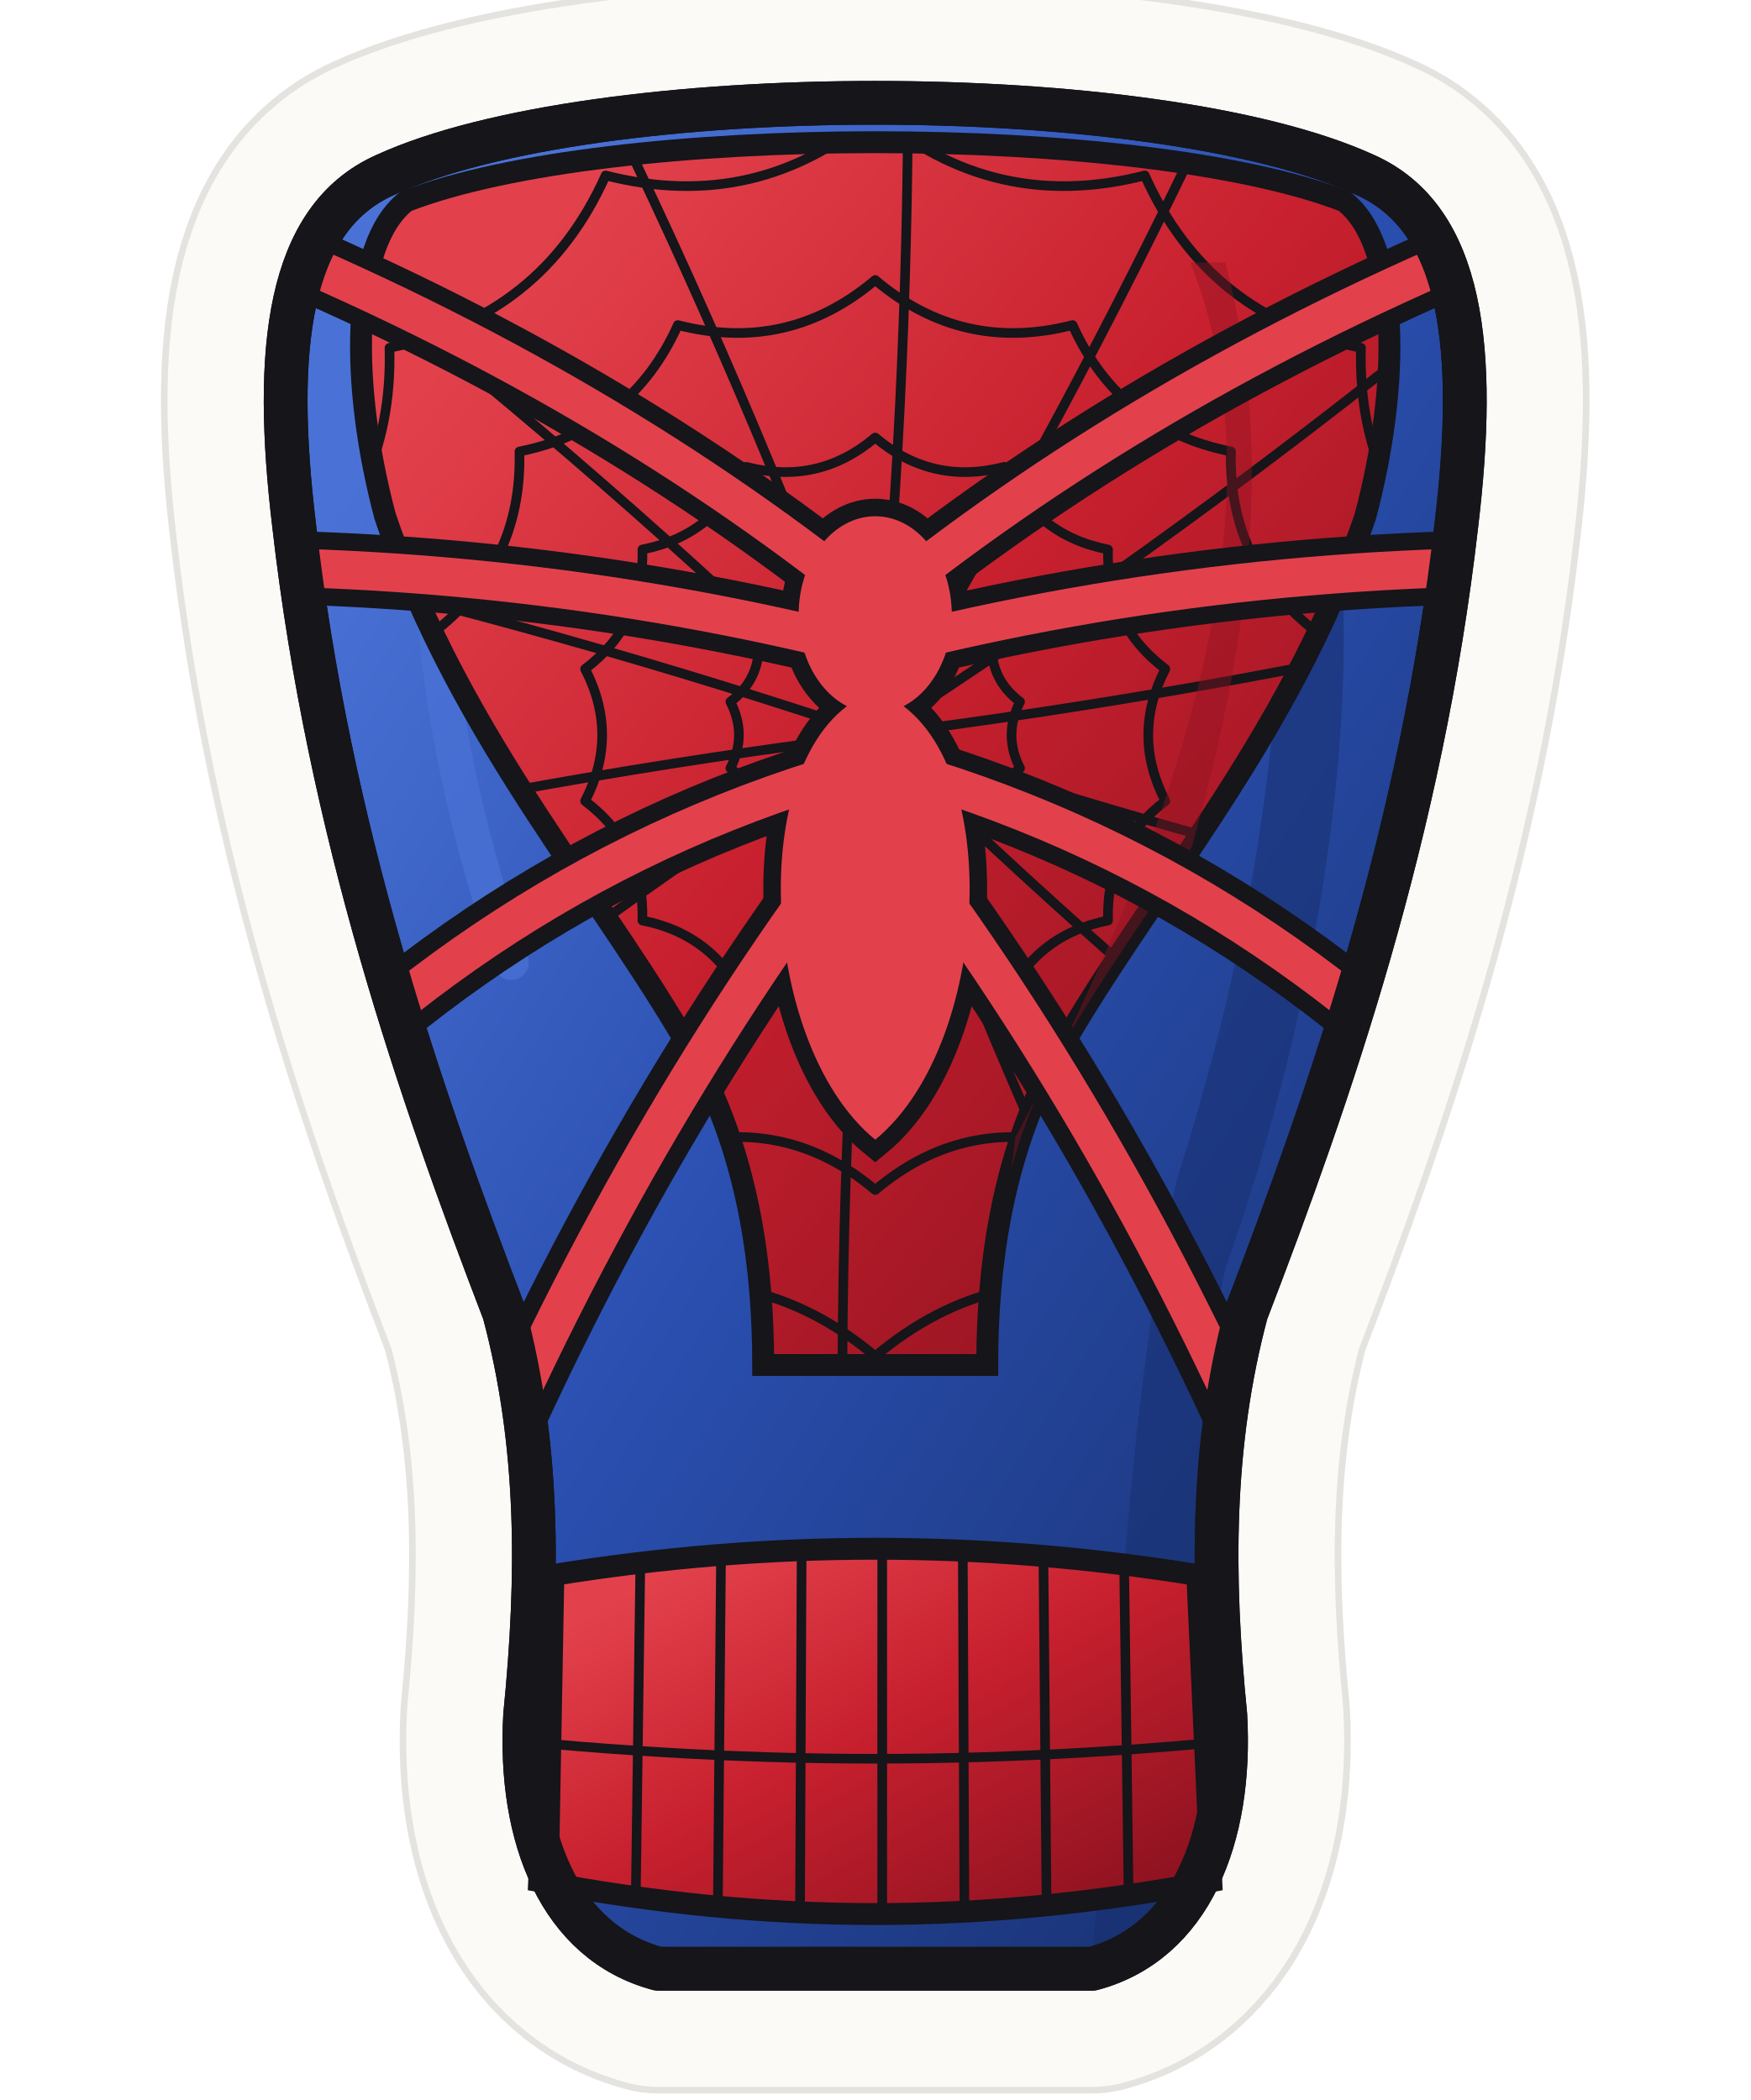
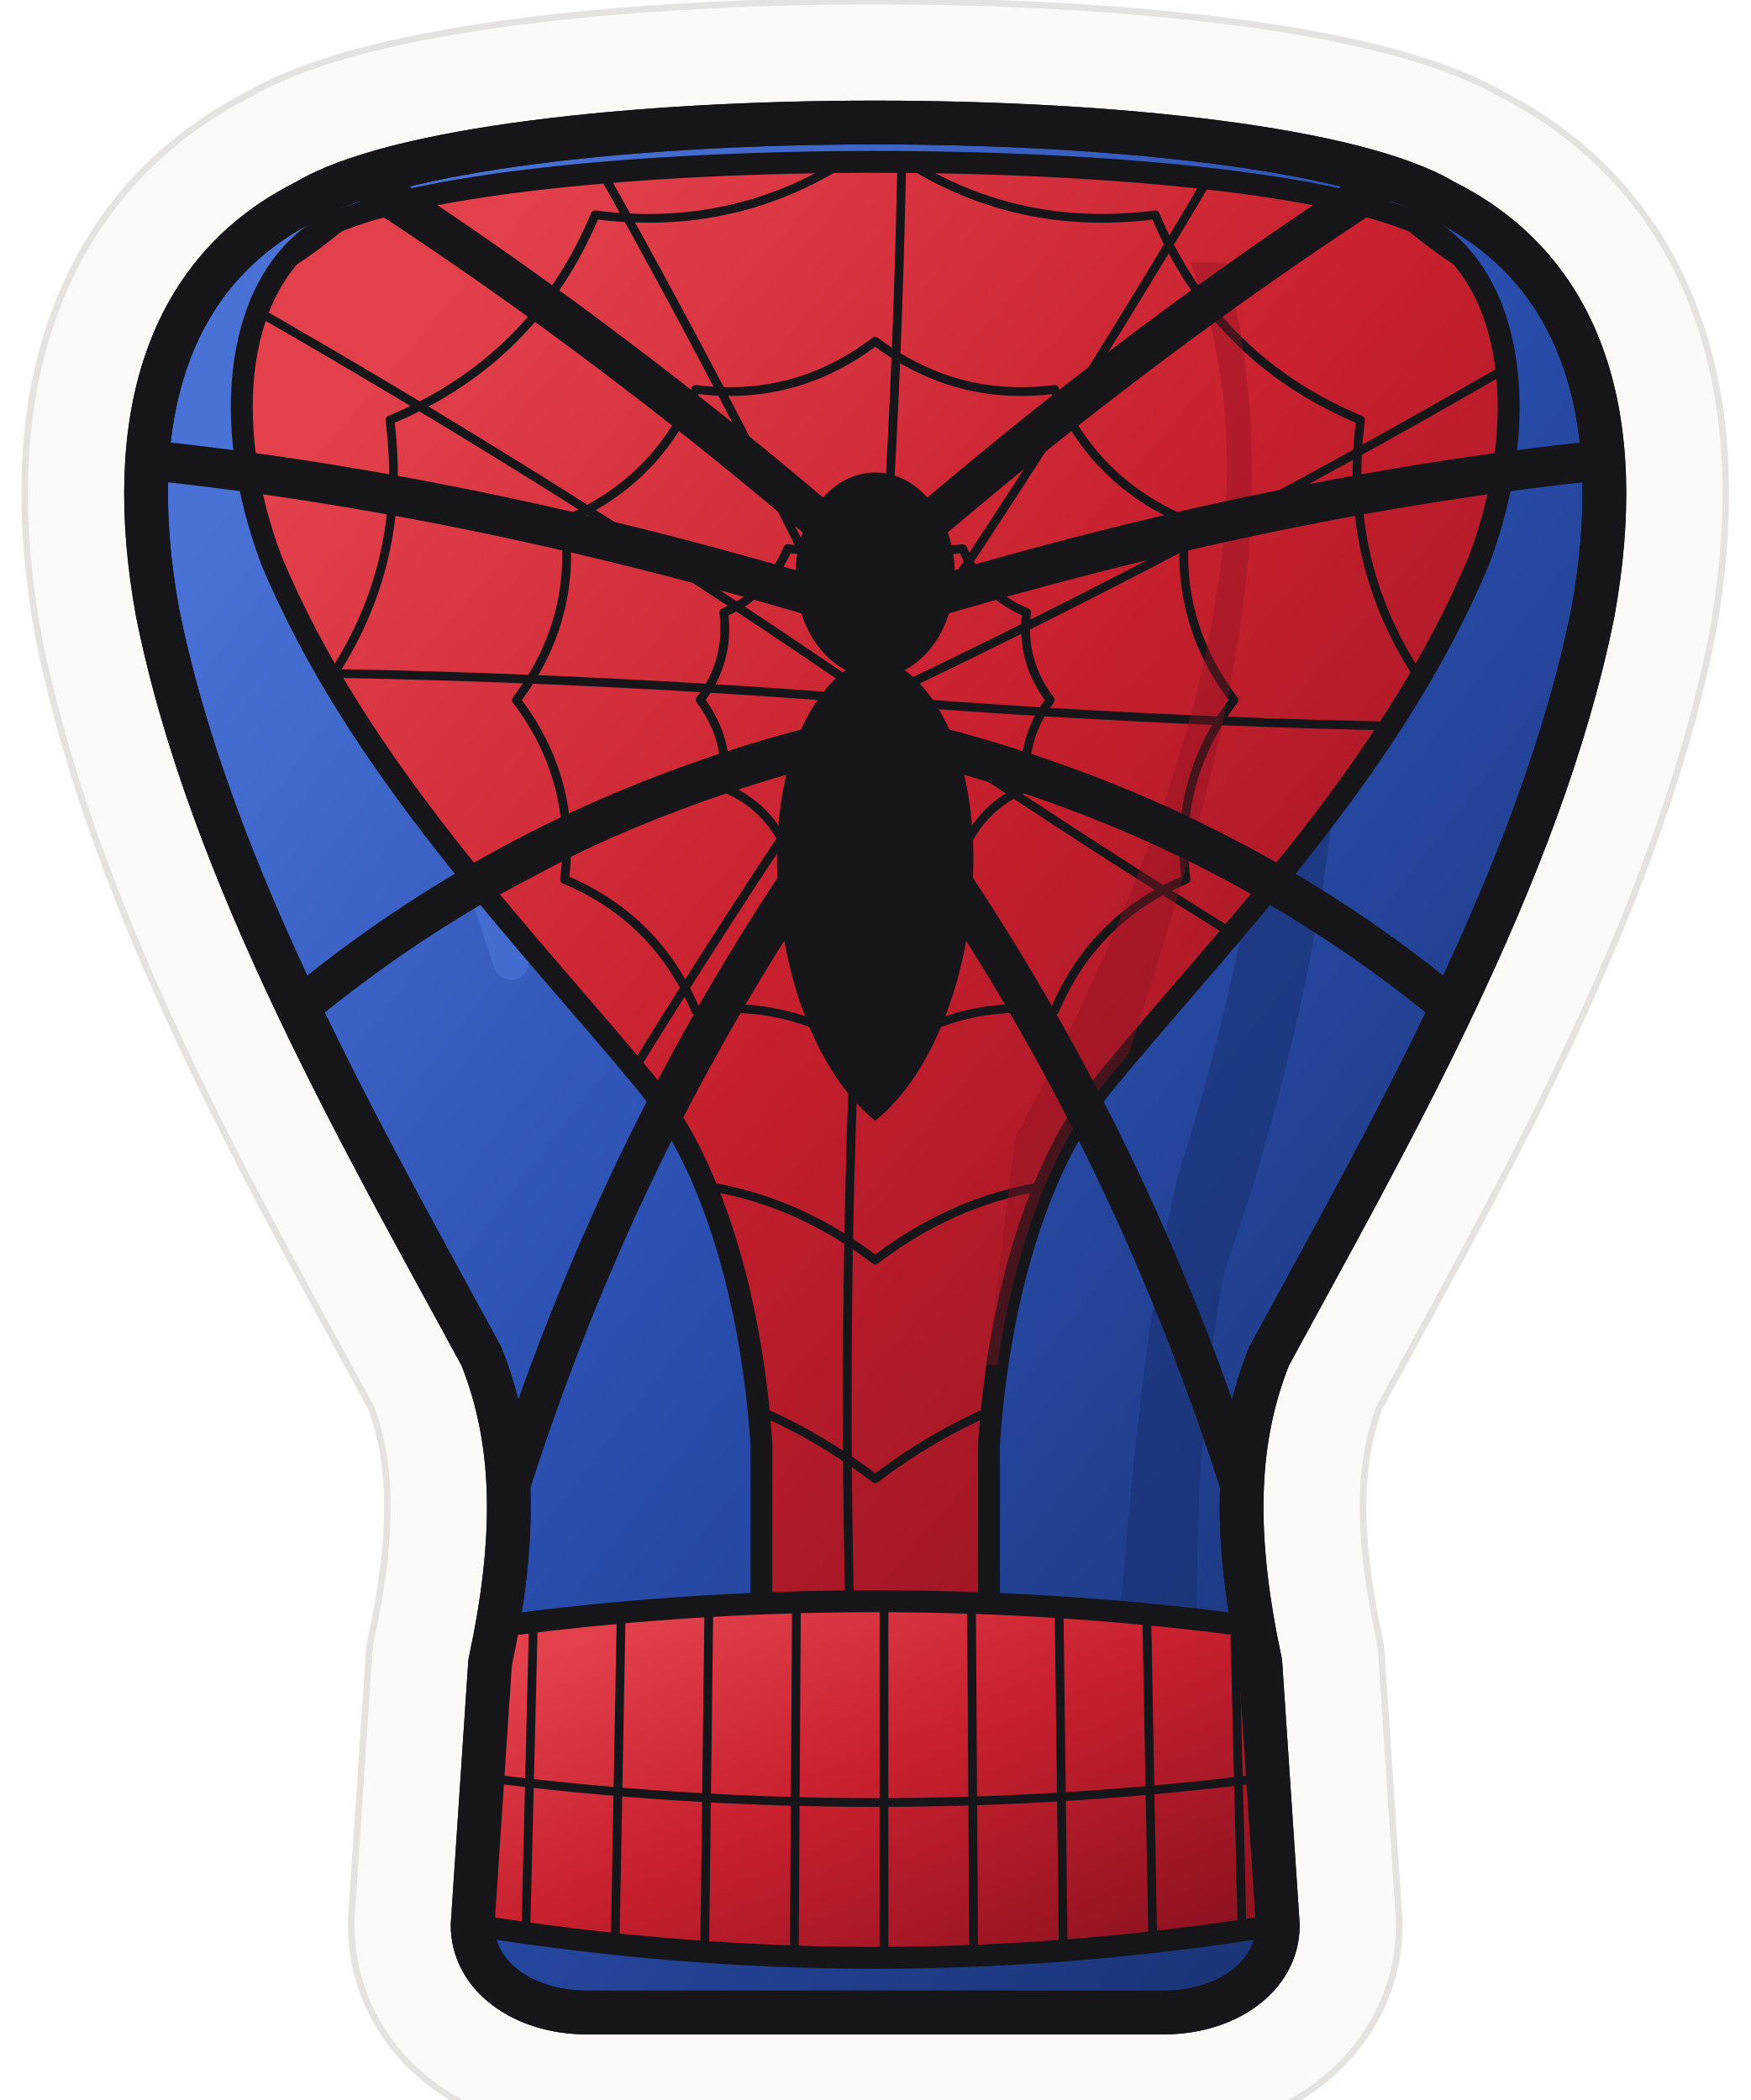
<svg xmlns="http://www.w3.org/2000/svg" width="400" height="480" viewBox="0 0 400 480">
  <defs>
    <linearGradient id="gRed" x1="0.15" y1="0.1" x2="0.95" y2="0.9">
      <stop offset="0" stop-color="#e2414c" />
      <stop offset="0.45" stop-color="#c8202e" />
      <stop offset="1" stop-color="#8e1220" />
    </linearGradient>
    <linearGradient id="gBlue" x1="0.15" y1="0.1" x2="0.95" y2="0.9">
      <stop offset="0" stop-color="#4a72d6" />
      <stop offset="0.45" stop-color="#2a4fb0" />
      <stop offset="1" stop-color="#18306f" />
    </linearGradient>
    <clipPath id="cc">
-       <path d="M 92.8 46 C 139.2 28 260.8 28 307.2 46 C 320.0 56 320.0 88 312.0 118 C 294.4 170 260.8 206 240.0 244 C 228.8 266 225.6 290 225.6 312 L 174.4 312 C 174.4 290 171.2 266 160.0 244 C 139.2 206 105.6 170 88.0 118 C 80.0 88 80.0 56 92.8 46 Z" />
+       <path d="M74 52 C114 32 286 32 326 52 C346 64 350 96 338 128 C318 176 280 214 252 248 C236 268 228 300 226 330 L226 376 L174 376 L174 330 C172 300 164 268 148 248 C120 214 82 176 62 128 C50 96 54 64 74 52 Z" />
    </clipPath>
    <clipPath id="bc">
-       <path d="M 126.4 360 C 176.0 352 224.0 352 273.6 360 L 276.8 430 C 224.0 440 176.0 440 123.2 430 Z" />
+       <path d="M112 372 C170 364 230 364 288 372 L292 440 C230 450 170 450 108 440 Z" />
    </clipPath>
    <clipPath id="tc">
-       <path d="M 88.0 40 C 136.0 18 264.0 18 312.0 40 C 334.4 50 337.6 80 332.8 120 C 324.8 190 304.0 250 284.8 300 C 276.8 330 276.8 360 280.0 392 C 281.6 420 272.0 444 249.6 450 L 150.4 450 C 128.0 444 118.4 420 120.0 392 C 123.2 360 123.2 330 115.2 300 C 96.0 250 75.2 190 67.2 120 C 62.4 80 65.6 50 88.0 40 Z" />
+       <path d="M70 46 C110 22 290 22 330 46 C362 62 372 96 364 140 C352 200 316 262 290 310 C282 330 282 352 288 380 L292 440 C292 452 280 460 266 460 L134 460 C120 460 108 452 108 440 L112 380 C118 352 118 330 110 310 C84 262 48 200 36 140 C28 96 38 62 70 46 Z" />
    </clipPath>
  </defs>
-   <path d="M 88.0 40 C 136.0 18 264.0 18 312.0 40 C 334.4 50 337.6 80 332.8 120 C 324.8 190 304.0 250 284.8 300 C 276.8 330 276.8 360 280.0 392 C 281.6 420 272.0 444 249.6 450 L 150.4 450 C 128.0 444 118.4 420 120.0 392 C 123.2 360 123.2 330 115.2 300 C 96.0 250 75.2 190 67.2 120 C 62.4 80 65.6 50 88.0 40 Z" fill="#fbfaf6" stroke="#fbfaf6" stroke-width="54" stroke-linejoin="round" />
-   <path d="M 88.0 40 C 136.0 18 264.0 18 312.0 40 C 334.4 50 337.6 80 332.8 120 C 324.8 190 304.0 250 284.8 300 C 276.8 330 276.8 360 280.0 392 C 281.6 420 272.0 444 249.6 450 L 150.4 450 C 128.0 444 118.4 420 120.0 392 C 123.2 360 123.2 330 115.2 300 C 96.0 250 75.2 190 67.2 120 C 62.4 80 65.6 50 88.0 40 Z" fill="none" stroke="#c9c7c0" stroke-width="57" stroke-linejoin="round" opacity="0.5" />
-   <path d="M 88.0 40 C 136.0 18 264.0 18 312.0 40 C 334.4 50 337.6 80 332.8 120 C 324.8 190 304.0 250 284.8 300 C 276.8 330 276.8 360 280.0 392 C 281.6 420 272.0 444 249.6 450 L 150.4 450 C 128.0 444 118.4 420 120.0 392 C 123.2 360 123.2 330 115.2 300 C 96.0 250 75.2 190 67.2 120 C 62.4 80 65.6 50 88.0 40 Z" fill="#fbfaf6" stroke="#fbfaf6" stroke-width="54" stroke-linejoin="round" />
-   <path d="M 88.0 40 C 136.0 18 264.0 18 312.0 40 C 334.4 50 337.6 80 332.8 120 C 324.8 190 304.0 250 284.8 300 C 276.8 330 276.8 360 280.0 392 C 281.6 420 272.0 444 249.6 450 L 150.4 450 C 128.0 444 118.4 420 120.0 392 C 123.2 360 123.2 330 115.2 300 C 96.0 250 75.2 190 67.2 120 C 62.4 80 65.6 50 88.0 40 Z" fill="url(#gBlue)" stroke="#15151a" stroke-width="10" stroke-linejoin="round" />
+   <path d="M70 46 C110 22 290 22 330 46 C362 62 372 96 364 140 C352 200 316 262 290 310 C282 330 282 352 288 380 L292 440 C292 452 280 460 266 460 L134 460 C120 460 108 452 108 440 L112 380 C118 352 118 330 110 310 C84 262 48 200 36 140 C28 96 38 62 70 46 Z" fill="#fbfaf6" stroke="#fbfaf6" stroke-width="54" stroke-linejoin="round" />
+   <path d="M70 46 C110 22 290 22 330 46 C362 62 372 96 364 140 C352 200 316 262 290 310 C282 330 282 352 288 380 L292 440 C292 452 280 460 266 460 L134 460 C120 460 108 452 108 440 L112 380 C118 352 118 330 110 310 C84 262 48 200 36 140 C28 96 38 62 70 46 Z" fill="none" stroke="#c9c7c0" stroke-width="57" stroke-linejoin="round" opacity="0.5" />
+   <path d="M70 46 C110 22 290 22 330 46 C362 62 372 96 364 140 C352 200 316 262 290 310 C282 330 282 352 288 380 L292 440 C292 452 280 460 266 460 L134 460 C120 460 108 452 108 440 L112 380 C118 352 118 330 110 310 C84 262 48 200 36 140 C28 96 38 62 70 46 Z" fill="#fbfaf6" stroke="#fbfaf6" stroke-width="54" stroke-linejoin="round" />
+   <path d="M70 46 C110 22 290 22 330 46 C362 62 372 96 364 140 C352 200 316 262 290 310 C282 330 282 352 288 380 L292 440 C292 452 280 460 266 460 L134 460 C120 460 108 452 108 440 L112 380 C118 352 118 330 110 310 C84 262 48 200 36 140 C28 96 38 62 70 46 Z" fill="url(#gBlue)" stroke="#15151a" stroke-width="10" stroke-linejoin="round" />
  <path d="M 280.0 60 C 320.0 90 312.0 200 280.0 290 C 272.0 330 272.0 380 276.8 430 L 249.6 446 C 256.0 380 257.6 320 268.8 270 C 294.4 190 300.8 110 280.0 60 Z" fill="#18306f" opacity="0.55" />
  <path d="M 107.2 70 C 91.2 110 99.2 170 116.8 220" fill="none" stroke="#4a72d6" stroke-width="8" stroke-linecap="round" opacity="0.7" />
-   <path d="M 92.8 46 C 139.2 28 260.8 28 307.2 46 C 320.0 56 320.0 88 312.0 118 C 294.4 170 260.8 206 240.0 244 C 228.8 266 225.6 290 225.6 312 L 174.4 312 C 174.4 290 171.2 266 160.0 244 C 139.2 206 105.6 170 88.0 118 C 80.0 88 80.0 56 92.8 46 Z" fill="url(#gRed)" stroke="#15151a" stroke-width="5" />
+   <path d="M74 52 C114 32 286 32 326 52 C346 64 350 96 338 128 C318 176 280 214 252 248 C236 268 228 300 226 330 L226 376 L174 376 L174 330 C172 300 164 268 148 248 C120 214 82 176 62 128 C50 96 54 64 74 52 Z" fill="url(#gRed)" stroke="#15151a" stroke-width="5" />
  <g clip-path="url(#cc)">
-     <path d="M200.0 168.0Q215.0 18.0 200.0 -132.0M200.0 168.0Q278.6 39.4 330.2 -102.3M200.0 168.0Q326.6 86.2 434.5 -19.0M200.0 168.0Q349.6 149.2 492.5 101.2M200.0 168.0Q342.9 216.0 492.5 234.8M200.0 168.0Q307.9 273.3 434.5 355.0M200.0 168.0Q251.6 309.7 330.2 438.3M200.0 168.0Q185.0 318.0 200.0 468.0M200.0 168.0Q121.4 296.6 69.8 438.3M200.0 168.0Q73.4 249.8 -34.5 355.0M200.0 168.0Q50.4 186.8 -92.5 234.8M200.0 168.0Q57.1 120.0 -92.5 101.2M200.0 168.0Q92.1 62.7 -34.5 -19.0M200.0 168.0Q148.4 26.3 69.8 -102.3M200.0 134.0Q206.5 139.5 214.8 137.4M214.8 137.4Q218.2 145.1 226.6 146.8M226.6 146.8Q226.3 155.3 233.1 160.4M233.1 160.4Q229.2 168.0 233.1 175.6M233.1 175.6Q226.3 180.7 226.6 189.2M226.6 189.2Q218.2 190.9 214.8 198.6M214.8 198.6Q206.5 196.5 200.0 202.0M200.0 202.0Q193.5 196.5 185.2 198.6M185.2 198.6Q181.8 190.9 173.4 189.2M173.4 189.2Q173.7 180.7 166.9 175.6M166.9 175.6Q170.8 168.0 166.9 160.4M166.9 160.4Q173.7 155.3 173.4 146.8M173.4 146.8Q181.8 145.1 185.2 137.4M185.2 137.4Q193.5 139.5 200.0 134.0M200.0 100.0Q213.0 111.0 229.5 106.7M229.5 106.7Q236.5 122.3 253.2 125.6M253.2 125.6Q252.7 142.6 266.3 152.9M266.3 152.9Q258.5 168.0 266.3 183.1M266.3 183.1Q252.7 193.4 253.2 210.4M253.2 210.4Q236.5 213.7 229.5 229.3M229.5 229.3Q213.0 225.0 200.0 236.0M200.0 236.0Q187.0 225.0 170.5 229.3M170.5 229.3Q163.5 213.7 146.8 210.4M146.8 210.4Q147.3 193.4 133.7 183.1M133.7 183.1Q141.5 168.0 133.7 152.9M133.7 152.9Q147.3 142.6 146.8 125.6M146.8 125.6Q163.5 122.3 170.5 106.7M170.5 106.7Q187.0 111.0 200.0 100.0M200.0 64.0Q219.9 80.8 245.1 74.3M245.1 74.3Q255.8 98.1 281.3 103.2M281.3 103.2Q280.6 129.2 301.4 144.9M301.4 144.9Q289.4 168.0 301.4 191.1M301.4 191.1Q280.6 206.8 281.3 232.8M281.3 232.8Q255.8 237.9 245.1 261.7M245.1 261.7Q219.9 255.2 200.0 272.0M200.0 272.0Q180.1 255.2 154.9 261.7M154.9 261.7Q144.2 237.9 118.7 232.8M118.7 232.8Q119.4 206.8 98.6 191.1M98.6 191.1Q110.6 168.0 98.6 144.9M98.6 144.9Q119.4 129.2 118.7 103.2M118.7 103.2Q144.2 98.1 154.9 74.3M154.9 74.3Q180.1 80.8 200.0 64.0M200.0 26.0Q227.2 48.9 261.6 40.1M261.6 40.1Q276.1 72.5 311.0 79.5M311.0 79.5Q310.0 115.0 338.4 136.4M338.4 136.4Q322.1 168.0 338.4 199.6M338.4 199.6Q310.0 221.0 311.0 256.5M311.0 256.5Q276.1 263.5 261.6 295.9M261.6 295.9Q227.2 287.1 200.0 310.0M200.0 310.0Q172.8 287.1 138.4 295.9M138.4 295.9Q123.9 263.5 89.0 256.5M89.0 256.5Q90.0 221.0 61.6 199.6M61.6 199.6Q77.9 168.0 61.6 136.4M61.6 136.4Q90.0 115.0 89.0 79.5M89.0 79.5Q123.9 72.5 138.4 40.1M138.4 40.1Q172.8 48.9 200.0 26.0M200.0 -14.0Q234.8 15.4 279.0 4.0M279.0 4.0Q297.6 45.6 342.3 54.5M342.3 54.5Q341.0 100.1 377.4 127.5M377.4 127.5Q356.5 168.0 377.4 208.5M377.4 208.5Q341.0 235.9 342.3 281.5M342.3 281.5Q297.6 290.4 279.0 332.0M279.0 332.0Q234.8 320.6 200.0 350.0M200.0 350.0Q165.2 320.6 121.0 332.0M121.0 332.0Q102.4 290.4 57.7 281.5M57.7 281.5Q59.0 235.9 22.6 208.5M22.6 208.5Q43.5 168.0 22.6 127.5M22.6 127.5Q59.0 100.1 57.7 54.5M57.7 54.5Q102.4 45.6 121.0 4.0M121.0 4.0Q165.2 15.4 200.0 -14.0M200.0 -56.0Q242.9 -19.8 297.2 -33.8M297.2 -33.8Q320.1 17.4 375.1 28.3M375.1 28.3Q373.6 84.4 418.4 118.2M418.4 118.2Q392.6 168.0 418.4 217.8M418.4 217.8Q373.6 251.6 375.1 307.7M375.1 307.7Q320.1 318.6 297.2 369.8M297.2 369.8Q242.9 355.8 200.0 392.0M200.0 392.0Q157.1 355.8 102.8 369.8M102.8 369.8Q79.9 318.6 24.9 307.7M24.9 307.7Q26.4 251.6 -18.4 217.8M-18.4 217.8Q7.4 168.0 -18.4 118.2M-18.4 118.2Q26.4 84.4 24.9 28.3M24.9 28.3Q79.9 17.4 102.8 -33.8M102.8 -33.8Q157.1 -19.8 200.0 -56.0" fill="none" stroke="#15151a" stroke-width="2.2" stroke-linecap="round" />
+     <path d="M200.0 160.0Q212.8 0.0 200.0 -160.0M200.0 160.0Q291.1 27.8 360.0 -117.1M200.0 160.0Q345.0 91.1 477.1 0.0M200.0 160.0Q360.0 172.8 520.0 160.0M200.0 160.0Q332.2 251.1 477.1 320.0M200.0 160.0Q268.9 305.0 360.0 437.1M200.0 160.0Q187.2 320.0 200.0 480.0M200.0 160.0Q108.9 292.2 40.0 437.1M200.0 160.0Q55.0 228.9 -77.1 320.0M200.0 160.0Q40.0 147.2 -120.0 160.0M200.0 160.0Q67.8 68.9 -77.1 -0.0M200.0 160.0Q131.1 15.0 40.0 -117.1M200.0 120.0Q208.9 126.8 220.0 125.4M220.0 125.4Q224.3 135.7 234.6 140.0M234.6 140.0Q233.2 151.1 240.0 160.0M240.0 160.0Q233.2 168.9 234.6 180.0M234.6 180.0Q224.3 184.3 220.0 194.6M220.0 194.6Q208.9 193.2 200.0 200.0M200.0 200.0Q191.1 193.2 180.0 194.6M180.0 194.6Q175.7 184.3 165.4 180.0M165.4 180.0Q166.8 168.9 160.0 160.0M160.0 160.0Q166.8 151.1 165.4 140.0M165.4 140.0Q175.7 135.7 180.0 125.4M180.0 125.4Q191.1 126.8 200.0 120.0M200.0 78.0Q218.3 91.9 241.0 89.0M241.0 89.0Q249.9 110.1 271.0 119.0M271.0 119.0Q268.1 141.7 282.0 160.0M282.0 160.0Q268.1 178.3 271.0 201.0M271.0 201.0Q249.9 209.9 241.0 231.0M241.0 231.0Q218.3 228.1 200.0 242.0M200.0 242.0Q181.7 228.1 159.0 231.0M159.0 231.0Q150.1 209.9 129.0 201.0M129.0 201.0Q131.9 178.3 118.0 160.0M118.0 160.0Q131.9 141.7 129.0 119.0M129.0 119.0Q150.1 110.1 159.0 89.0M159.0 89.0Q181.7 91.9 200.0 78.0M200.0 32.0Q228.5 53.7 264.0 49.1M264.0 49.1Q277.8 82.2 310.9 96.0M310.9 96.0Q306.3 131.5 328.0 160.0M328.0 160.0Q306.3 188.5 310.9 224.0M310.9 224.0Q277.8 237.8 264.0 270.9M264.0 270.9Q228.5 266.3 200.0 288.0M200.0 288.0Q171.5 266.3 136.0 270.9M136.0 270.9Q122.2 237.8 89.1 224.0M89.1 224.0Q93.7 188.5 72.0 160.0M72.0 160.0Q93.7 131.5 89.1 96.0M89.1 96.0Q122.2 82.2 136.0 49.1M136.0 49.1Q171.5 53.7 200.0 32.0M200.0 -18.0Q239.6 12.1 289.0 5.8M289.0 5.8Q308.2 51.8 354.2 71.0M354.2 71.0Q347.9 120.4 378.0 160.0M378.0 160.0Q347.9 199.6 354.2 249.0M354.2 249.0Q308.2 268.2 289.0 314.2M289.0 314.2Q239.6 307.9 200.0 338.0M200.0 338.0Q160.4 307.9 111.0 314.2M111.0 314.2Q91.8 268.2 45.8 249.0M45.8 249.0Q52.1 199.6 22.0 160.0M22.0 160.0Q52.1 120.4 45.8 71.0M45.8 71.0Q91.8 51.8 111.0 5.8M111.0 5.8Q160.4 12.1 200.0 -18.0M200.0 -72.0Q251.6 -32.7 316.0 -40.9M316.0 -40.9Q341.1 18.9 400.9 44.0M400.9 44.0Q392.7 108.4 432.0 160.0M432.0 160.0Q392.7 211.6 400.9 276.0M400.9 276.0Q341.1 301.1 316.0 360.9M316.0 360.9Q251.6 352.7 200.0 392.0M200.0 392.0Q148.4 352.7 84.0 360.9M84.0 360.9Q58.9 301.1 -0.9 276.0M-0.9 276.0Q7.3 211.6 -32.0 160.0M-32.0 160.0Q7.3 108.4 -0.9 44.0M-0.9 44.0Q58.9 18.9 84.0 -40.9M84.0 -40.9Q148.4 -32.7 200.0 -72.0" fill="none" stroke="#15151a" stroke-width="2.0" stroke-linecap="round" />
    <path d="M 272.0 60 C 296.0 120 264.0 200 232.0 260 L 225.6 312 L 240.0 312 C 249.6 240 304.0 150 280.0 60 Z" fill="#8e1220" opacity="0.4" />
  </g>
-   <path d="M 126.4 360 C 176.0 352 224.0 352 273.6 360 L 276.8 430 C 224.0 440 176.0 440 123.2 430 Z" fill="url(#gRed)" stroke="#15151a" stroke-width="5" />
+   <path d="M112 372 C170 364 230 364 288 372 L292 440 C230 450 170 450 108 440 Z" fill="url(#gRed)" stroke="#15151a" stroke-width="5" />
  <g clip-path="url(#bc)">
-     <path d="M128.0 352 L126.4 440" stroke="#15151a" stroke-width="2.2" />
-     <path d="M146.4 352 L145.2 440" stroke="#15151a" stroke-width="2.2" />
-     <path d="M164.8 352 L164.0 440" stroke="#15151a" stroke-width="2.2" />
-     <path d="M183.2 352 L182.8 440" stroke="#15151a" stroke-width="2.2" />
-     <path d="M201.6 352 L201.6 440" stroke="#15151a" stroke-width="2.2" />
-     <path d="M220.0 352 L220.4 440" stroke="#15151a" stroke-width="2.2" />
-     <path d="M238.4 352 L239.2 440" stroke="#15151a" stroke-width="2.2" />
-     <path d="M256.8 352 L258.0 440" stroke="#15151a" stroke-width="2.2" />
-     <path d="M275.2 352 L276.8 440" stroke="#15151a" stroke-width="2.2" />
-     <path d="M100 396 C170 404 230 404 300 396" fill="none" stroke="#15151a" stroke-width="2.2" />
+     <path d="M122.0 366 L120.0 448" stroke="#15151a" stroke-width="2" />
+     <path d="M142.0 366 L140.5 448" stroke="#15151a" stroke-width="2" />
+     <path d="M162.0 366 L161.0 448" stroke="#15151a" stroke-width="2" />
+     <path d="M182.0 366 L181.5 448" stroke="#15151a" stroke-width="2" />
+     <path d="M202.0 366 L202.0 448" stroke="#15151a" stroke-width="2" />
+     <path d="M222.0 366 L222.5 448" stroke="#15151a" stroke-width="2" />
+     <path d="M242.0 366 L243.0 448" stroke="#15151a" stroke-width="2" />
+     <path d="M262.0 366 L263.5 448" stroke="#15151a" stroke-width="2" />
+     <path d="M282.0 366 L284.0 448" stroke="#15151a" stroke-width="2" />
+     <path d="M108 406 C170 414 230 414 292 406" fill="none" stroke="#15151a" stroke-width="2" />
  </g>
  <g clip-path="url(#tc)">
-     <path d="M190.0 130.5Q125.0 80.5 40.0 48.0" fill="none" stroke="#15151a" stroke-width="16.8" stroke-linecap="round" />
-     <path d="M187.5 145.5Q102.5 125.5 12.5 130.5" fill="none" stroke="#15151a" stroke-width="16.8" stroke-linecap="round" />
-     <path d="M187.5 178.0Q100.0 205.5 37.5 283.0" fill="none" stroke="#15151a" stroke-width="16.8" stroke-linecap="round" />
-     <path d="M190.0 198.0Q135.0 273.0 97.5 368.0" fill="none" stroke="#15151a" stroke-width="16.8" stroke-linecap="round" />
-     <path d="M210.0 130.5Q275.0 80.5 360.0 48.0" fill="none" stroke="#15151a" stroke-width="16.8" stroke-linecap="round" />
-     <path d="M212.5 145.5Q297.5 125.5 387.5 130.5" fill="none" stroke="#15151a" stroke-width="16.8" stroke-linecap="round" />
-     <path d="M212.5 178.0Q300.0 205.5 362.5 283.0" fill="none" stroke="#15151a" stroke-width="16.8" stroke-linecap="round" />
-     <path d="M210.0 198.0Q265.0 273.0 302.5 368.0" fill="none" stroke="#15151a" stroke-width="16.8" stroke-linecap="round" />
-     <ellipse cx="200" cy="140.5" rx="21.5" ry="26.5" fill="#15151a" />
-     <path d="M200 158.0 C230.0 168.0 227.5 238.0 200 260.5 C172.5 238.0 170.0 168.0 200 158.0 Z" fill="#15151a" stroke="#15151a" stroke-width="8.0" />
-     <path d="M190.0 130.5Q125.0 80.5 40.0 48.0" fill="none" stroke="#e2414c" stroke-width="8.8" stroke-linecap="round" />
-     <path d="M187.5 145.5Q102.5 125.5 12.5 130.5" fill="none" stroke="#e2414c" stroke-width="8.8" stroke-linecap="round" />
-     <path d="M187.5 178.0Q100.0 205.5 37.5 283.0" fill="none" stroke="#e2414c" stroke-width="8.8" stroke-linecap="round" />
-     <path d="M190.0 198.0Q135.0 273.0 97.5 368.0" fill="none" stroke="#e2414c" stroke-width="8.8" stroke-linecap="round" />
-     <path d="M210.0 130.5Q275.0 80.5 360.0 48.0" fill="none" stroke="#e2414c" stroke-width="8.8" stroke-linecap="round" />
-     <path d="M212.5 145.5Q297.5 125.5 387.5 130.5" fill="none" stroke="#e2414c" stroke-width="8.8" stroke-linecap="round" />
-     <path d="M212.5 178.0Q300.0 205.5 362.5 283.0" fill="none" stroke="#e2414c" stroke-width="8.8" stroke-linecap="round" />
-     <path d="M210.0 198.0Q265.0 273.0 302.5 368.0" fill="none" stroke="#e2414c" stroke-width="8.8" stroke-linecap="round" />
-     <ellipse cx="200" cy="140.5" rx="17.5" ry="22.5" fill="#e2414c" />
-     <path d="M200 158.0 C230.0 168.0 227.5 238.0 200 260.5 C172.5 238.0 170.0 168.0 200 158.0 Z" fill="#e2414c" stroke="#e2414c" stroke-width="0.0" />
+     <path d="M189.6 121.0Q116.8 58.6 38.8 14.4" fill="none" stroke="#15151a" stroke-width="9.1" stroke-linecap="round" />
+     <path d="M187.0 136.6Q90.8 108.0 5.0 102.8" fill="none" stroke="#15151a" stroke-width="9.1" stroke-linecap="round" />
+     <path d="M187.0 170.4Q96.0 193.8 33.6 264.0" fill="none" stroke="#15151a" stroke-width="9.1" stroke-linecap="round" />
+     <path d="M189.6 191.2Q135.0 269.2 109.0 365.4" fill="none" stroke="#15151a" stroke-width="9.1" stroke-linecap="round" />
+     <path d="M210.4 121.0Q283.2 58.6 361.2 14.4" fill="none" stroke="#15151a" stroke-width="9.1" stroke-linecap="round" />
+     <path d="M213.0 136.6Q309.2 108.0 395.0 102.8" fill="none" stroke="#15151a" stroke-width="9.1" stroke-linecap="round" />
+     <path d="M213.0 170.4Q304.0 193.8 366.4 264.0" fill="none" stroke="#15151a" stroke-width="9.1" stroke-linecap="round" />
+     <path d="M210.4 191.2Q265.0 269.2 291.0 365.4" fill="none" stroke="#15151a" stroke-width="9.1" stroke-linecap="round" />
+     <ellipse cx="200" cy="131.4" rx="18.2" ry="23.4" fill="#15151a" />
+     <path d="M200 149.6 C231.2 160.0 228.6 232.8 200 256.2 C171.4 232.8 168.8 160.0 200 149.6 Z" fill="#15151a" stroke="#15151a" stroke-width="0.0" />
  </g>
-   <path d="M 88.0 40 C 136.0 18 264.0 18 312.0 40 C 334.4 50 337.6 80 332.8 120 C 324.8 190 304.0 250 284.8 300 C 276.8 330 276.8 360 280.0 392 C 281.6 420 272.0 444 249.6 450 L 150.4 450 C 128.0 444 118.4 420 120.0 392 C 123.2 360 123.2 330 115.2 300 C 96.0 250 75.2 190 67.2 120 C 62.4 80 65.6 50 88.0 40 Z" fill="none" stroke="#15151a" stroke-width="10" stroke-linejoin="round" />
+   <path d="M70 46 C110 22 290 22 330 46 C362 62 372 96 364 140 C352 200 316 262 290 310 C282 330 282 352 288 380 L292 440 C292 452 280 460 266 460 L134 460 C120 460 108 452 108 440 L112 380 C118 352 118 330 110 310 C84 262 48 200 36 140 C28 96 38 62 70 46 Z" fill="none" stroke="#15151a" stroke-width="10" stroke-linejoin="round" />
</svg>
